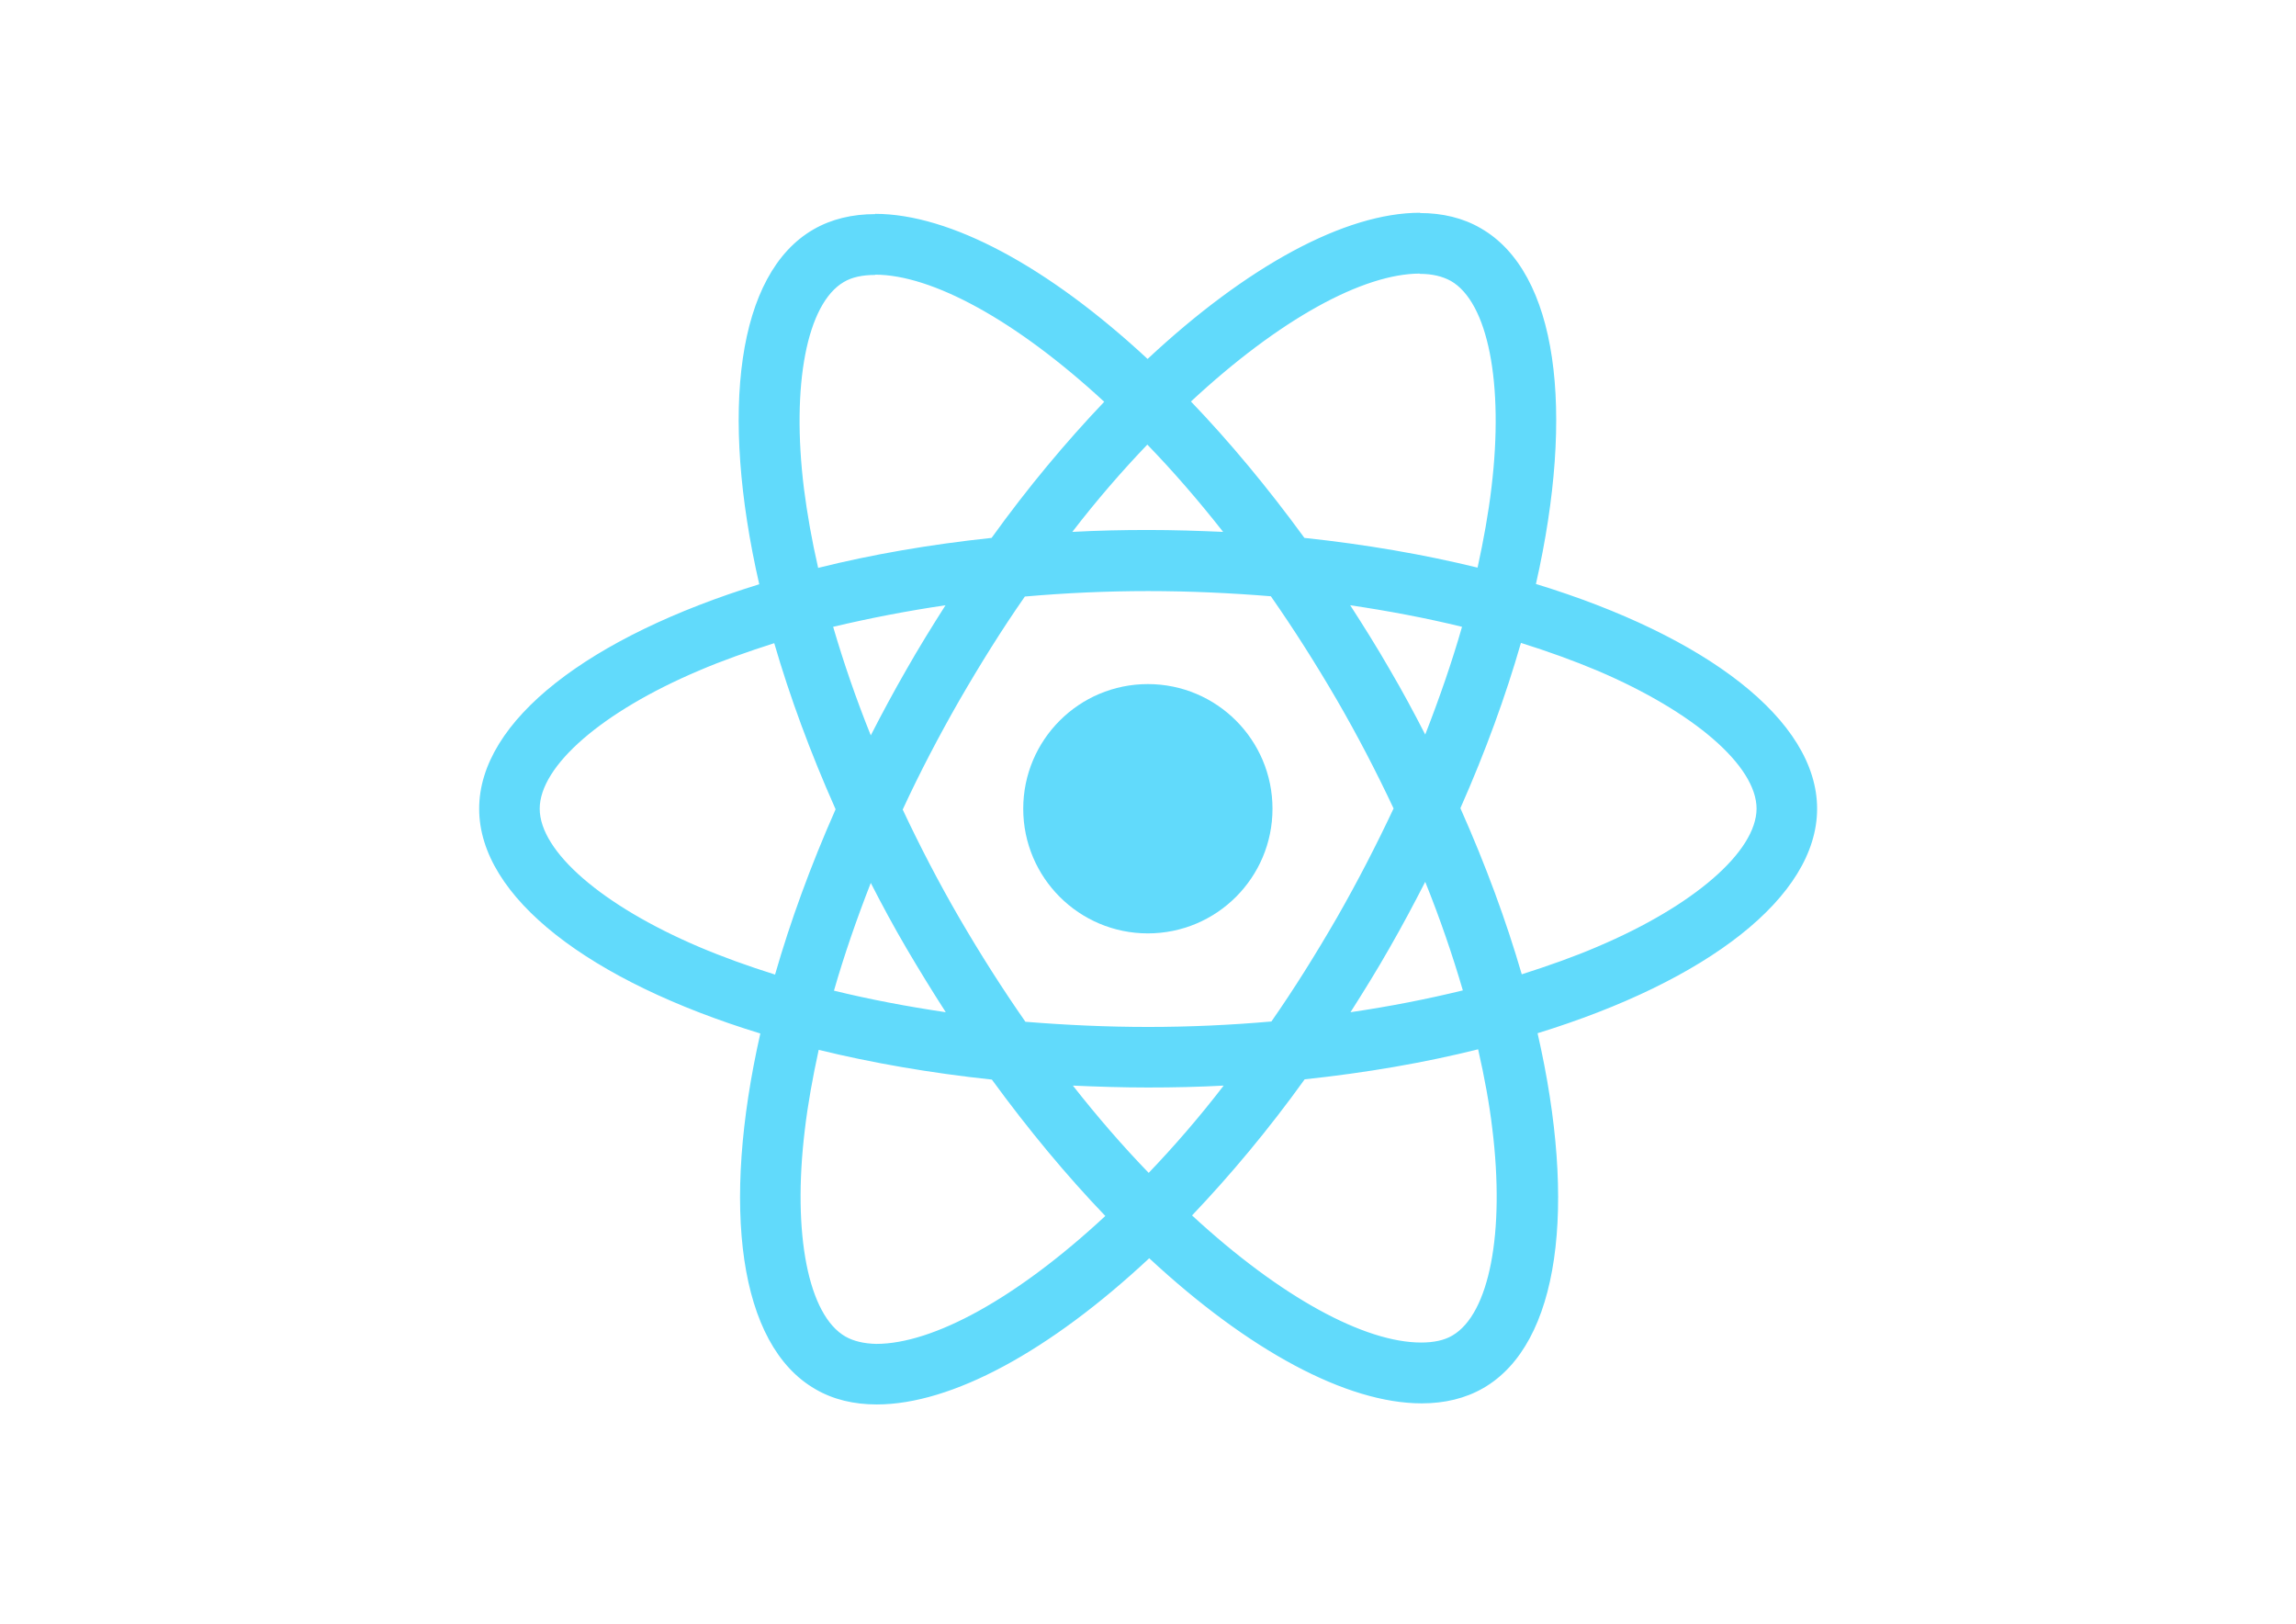
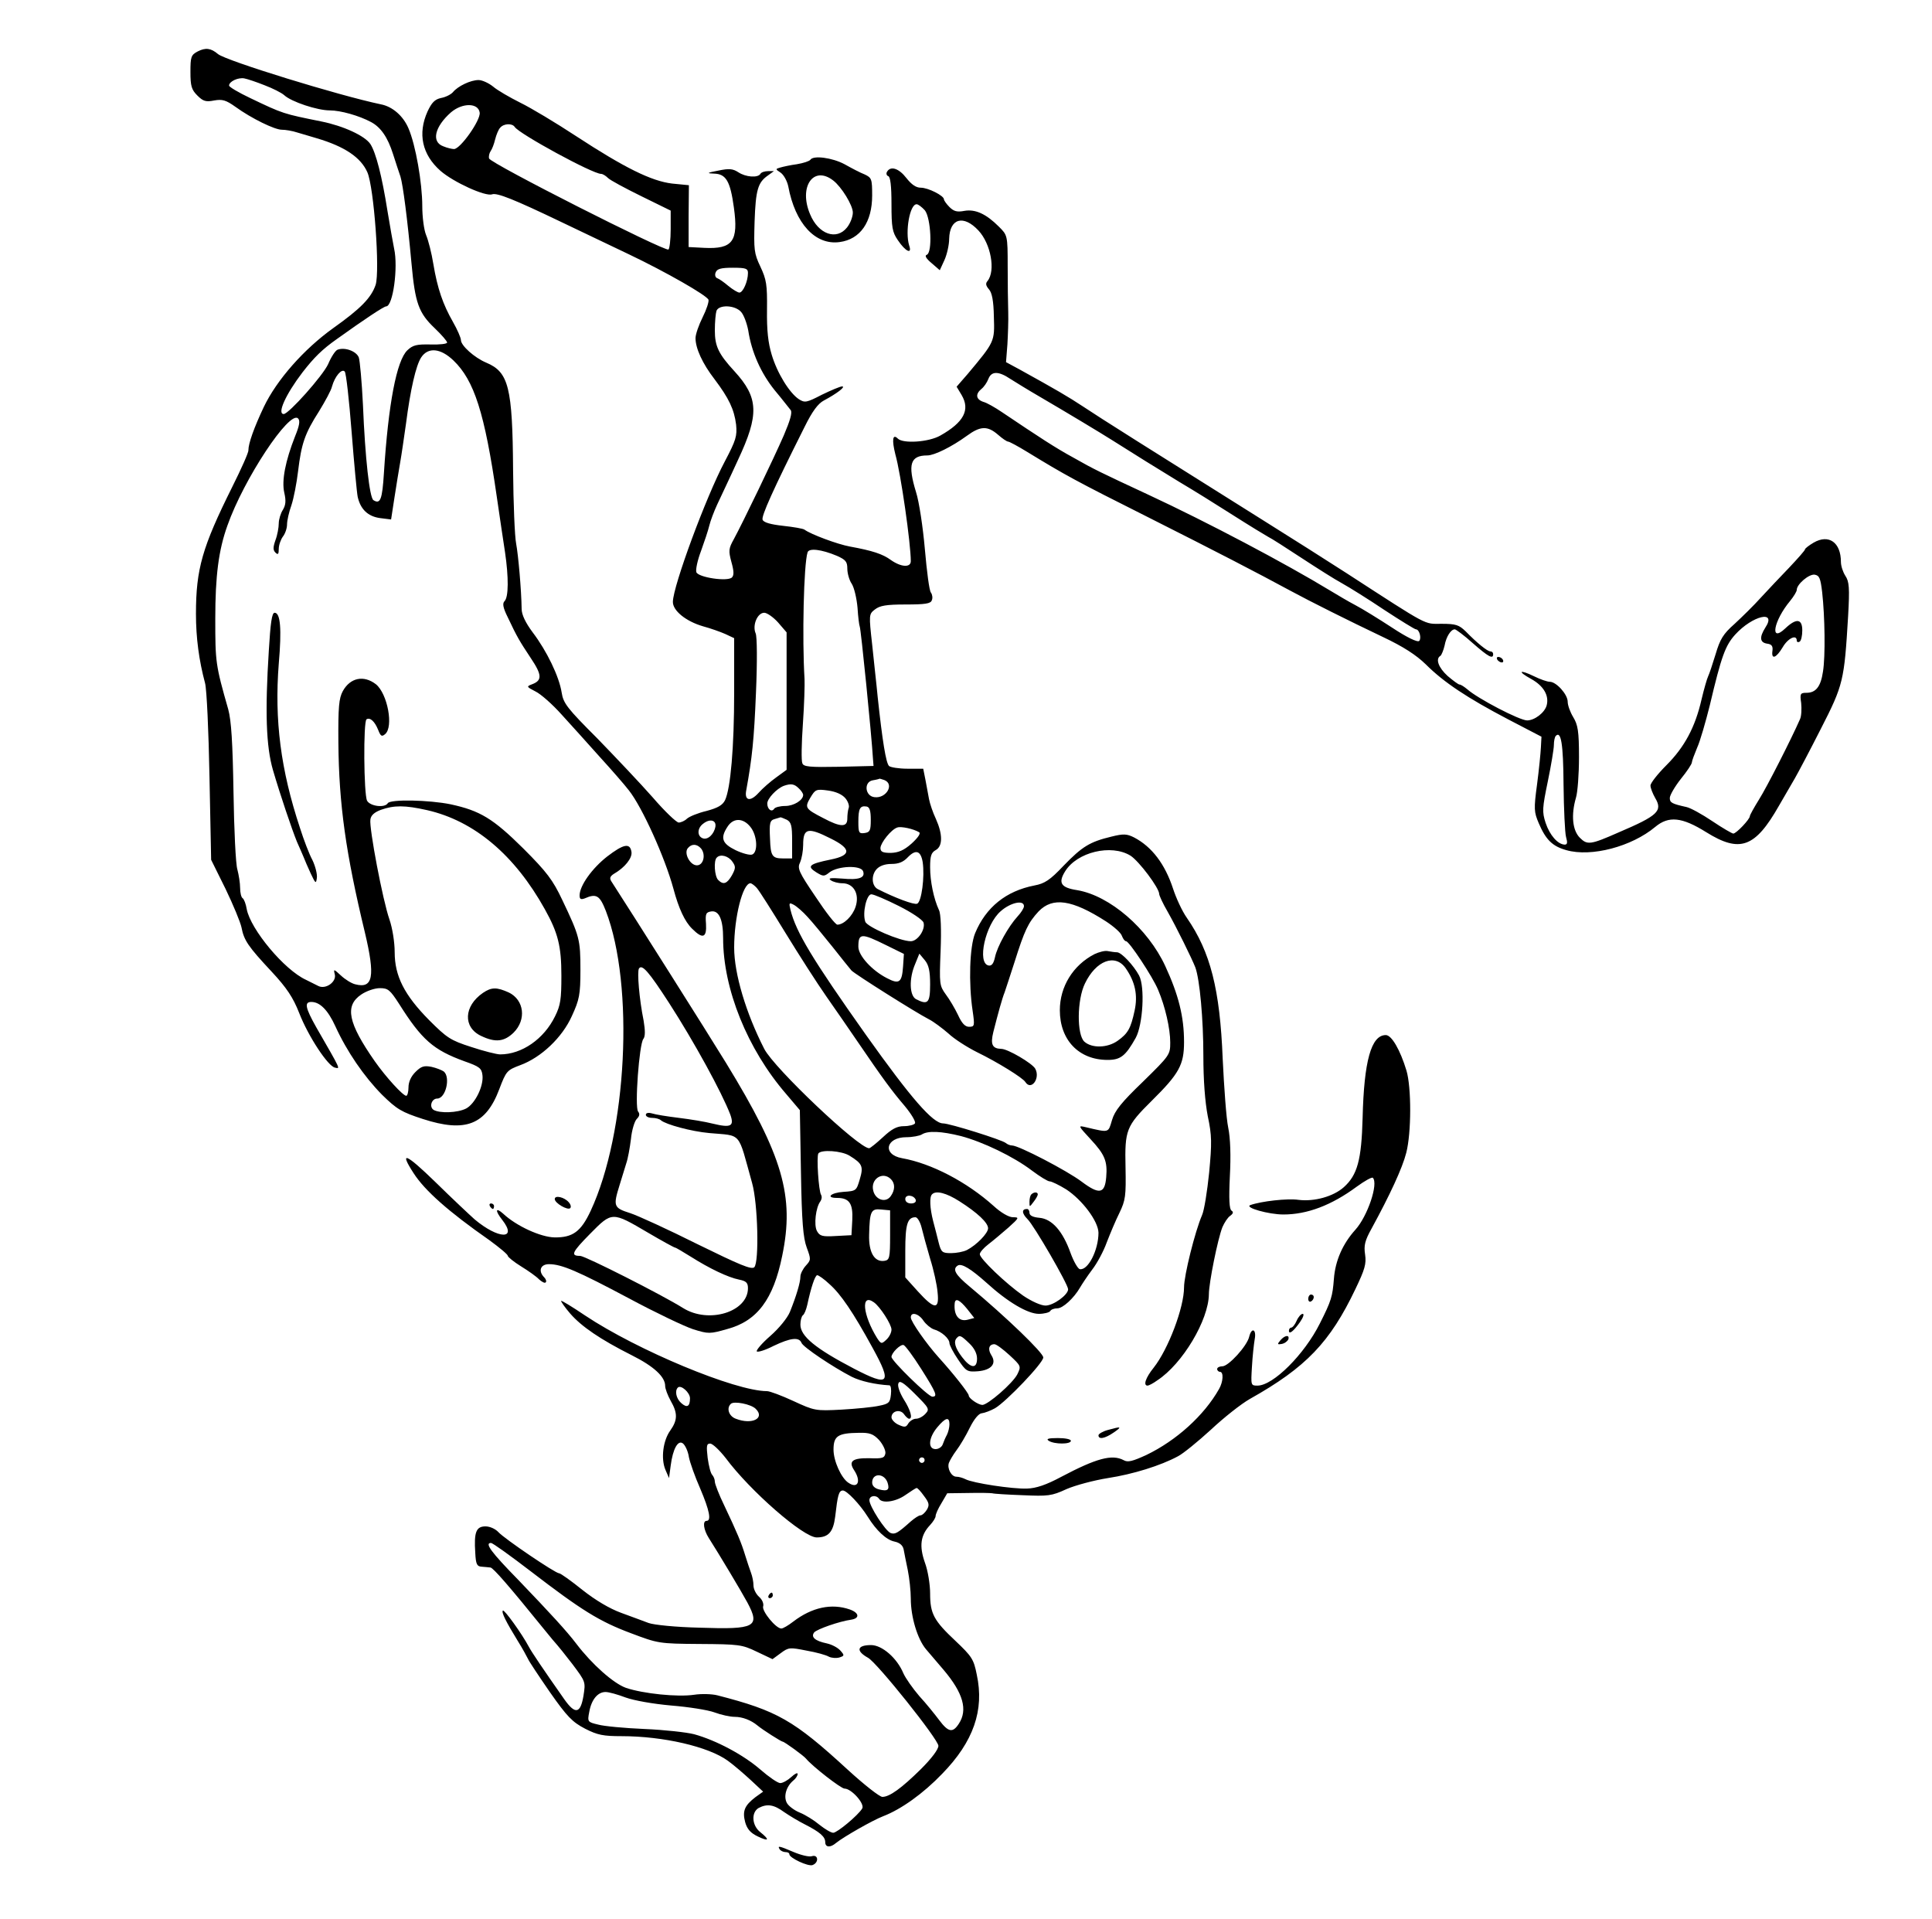
- <svg xmlns="http://www.w3.org/2000/svg" viewBox="0 0 841.9 595.3">
-   <g fill="#61DAFB">
-     <path d="M666.3 296.5c0-32.5-40.7-63.3-103.1-82.4 14.4-63.6 8-114.2-20.2-130.4-6.5-3.8-14.1-5.6-22.4-5.6v22.3c4.6 0 8.3.9 11.4 2.6 13.6 7.8 19.5 37.5 14.9 75.7-1.1 9.4-2.9 19.3-5.1 29.4-19.6-4.8-41-8.5-63.5-10.9-13.5-18.5-27.5-35.3-41.6-50 32.6-30.3 63.2-46.9 84-46.9V78c-27.5 0-63.5 19.6-99.9 53.6-36.4-33.8-72.4-53.2-99.9-53.2v22.3c20.7 0 51.4 16.5 84 46.6-14 14.7-28 31.4-41.3 49.9-22.6 2.4-44 6.1-63.6 11-2.3-10-4-19.7-5.2-29-4.7-38.2 1.1-67.9 14.6-75.8 3-1.8 6.9-2.6 11.5-2.6V78.5c-8.4 0-16 1.8-22.6 5.6-28.1 16.2-34.4 66.7-19.9 130.1-62.2 19.2-102.7 49.9-102.7 82.3 0 32.5 40.7 63.3 103.1 82.4-14.4 63.6-8 114.2 20.2 130.4 6.5 3.8 14.1 5.6 22.5 5.6 27.5 0 63.5-19.6 99.9-53.6 36.4 33.8 72.4 53.2 99.9 53.2 8.4 0 16-1.8 22.6-5.6 28.1-16.2 34.4-66.7 19.9-130.1 62-19.1 102.5-49.9 102.5-82.3zm-130.2-66.7c-3.7 12.9-8.3 26.2-13.5 39.5-4.1-8-8.4-16-13.1-24-4.6-8-9.5-15.8-14.4-23.4 14.2 2.1 27.9 4.7 41 7.9zm-45.8 106.5c-7.8 13.5-15.8 26.3-24.1 38.2-14.9 1.3-30 2-45.2 2-15.1 0-30.2-.7-45-1.9-8.3-11.9-16.4-24.6-24.2-38-7.6-13.1-14.5-26.4-20.8-39.8 6.2-13.4 13.2-26.8 20.7-39.9 7.8-13.5 15.8-26.3 24.1-38.2 14.9-1.3 30-2 45.2-2 15.1 0 30.2.7 45 1.9 8.3 11.9 16.4 24.6 24.2 38 7.6 13.1 14.5 26.4 20.8 39.8-6.3 13.4-13.2 26.8-20.7 39.9zm32.3-13c5.4 13.4 10 26.8 13.8 39.8-13.1 3.2-26.9 5.9-41.2 8 4.9-7.7 9.8-15.6 14.4-23.7 4.6-8 8.9-16.1 13-24.1zM421.2 430c-9.3-9.6-18.6-20.3-27.8-32 9 .4 18.2.7 27.5.7 9.4 0 18.7-.2 27.8-.7-9 11.7-18.3 22.4-27.5 32zm-74.4-58.9c-14.2-2.1-27.9-4.7-41-7.9 3.7-12.9 8.3-26.2 13.5-39.5 4.1 8 8.4 16 13.1 24 4.7 8 9.5 15.8 14.4 23.4zM420.7 163c9.3 9.6 18.6 20.3 27.8 32-9-.4-18.2-.7-27.5-.7-9.4 0-18.7.2-27.8.7 9-11.7 18.3-22.4 27.5-32zm-74 58.9c-4.9 7.7-9.8 15.6-14.4 23.7-4.6 8-8.9 16-13 24-5.4-13.4-10-26.8-13.8-39.8 13.1-3.1 26.9-5.8 41.2-7.9zm-90.5 125.2c-35.4-15.1-58.3-34.9-58.3-50.6 0-15.7 22.9-35.6 58.3-50.6 8.6-3.7 18-7 27.7-10.1 5.7 19.6 13.2 40 22.5 60.9-9.2 20.8-16.6 41.1-22.2 60.6-9.9-3.1-19.3-6.5-28-10.2zM310 490c-13.6-7.8-19.5-37.5-14.9-75.7 1.1-9.4 2.9-19.3 5.1-29.4 19.6 4.8 41 8.5 63.5 10.9 13.5 18.5 27.5 35.3 41.6 50-32.6 30.3-63.2 46.9-84 46.9-4.5-.1-8.3-1-11.3-2.7zm237.2-76.2c4.7 38.2-1.1 67.9-14.6 75.8-3 1.8-6.9 2.6-11.5 2.6-20.7 0-51.4-16.5-84-46.6 14-14.7 28-31.4 41.3-49.9 22.6-2.4 44-6.1 63.6-11 2.3 10.1 4.1 19.8 5.2 29.1zm38.5-66.7c-8.6 3.7-18 7-27.7 10.1-5.7-19.6-13.2-40-22.5-60.9 9.2-20.8 16.6-41.1 22.2-60.6 9.9 3.1 19.3 6.5 28.1 10.2 35.4 15.1 58.3 34.9 58.3 50.6-.1 15.7-23 35.6-58.4 50.6zM320.8 78.4z" />
-     <circle cx="420.9" cy="296.5" r="45.7" />
-     <path d="M520.5 78.1z" />
+ <svg xmlns="http://www.w3.org/2000/svg" version="1.0" width="700pt" height="695pt" viewBox="0 0 700 695" preserveAspectRatio="xMidYMid meet">
+   <g transform="translate(0,695) scale(0.1,-0.1)" fill="#000000" stroke="none">
+     <path d="M717 6764 c-25 -13 -27 -20 -27 -75 0 -51 4 -64 25 -85 21 -21 31 -24 61 -18 29 5 42 2 77 -23 58 -42 142 -83 168 -83 13 0 38 -4 56 -10 18 -5 50 -15 71 -21 101 -30 159 -69 183 -123 24 -55 46 -358 30 -408 -16 -47 -54 -86 -154 -157 -106 -76 -204 -187 -251 -285 -36 -76 -56 -133 -56 -157 1 -8 -26 -68 -59 -134 -108 -217 -131 -296 -131 -459 0 -87 11 -169 33 -251 6 -22 13 -175 16 -340 l6 -300 52 -105 c28 -58 54 -121 58 -140 9 -47 24 -69 109 -160 55 -59 78 -94 100 -150 33 -85 105 -194 130 -198 19 -4 23 -12 -68 146 -40 71 -44 92 -18 92 31 0 60 -29 87 -88 42 -92 104 -182 169 -248 54 -53 71 -63 148 -88 154 -50 228 -22 277 108 25 66 28 69 76 87 76 28 152 100 187 178 27 59 31 77 31 167 0 110 -3 122 -66 254 -34 72 -56 101 -141 186 -110 109 -157 137 -263 160 -78 16 -219 19 -228 4 -11 -18 -64 -11 -75 9 -12 23 -14 287 -2 295 13 8 30 -8 42 -38 9 -23 13 -26 25 -16 32 26 9 147 -33 181 -44 34 -93 24 -120 -25 -14 -26 -17 -57 -16 -187 2 -224 27 -401 96 -687 38 -160 30 -205 -35 -188 -13 3 -36 17 -52 32 -26 24 -27 24 -22 4 7 -27 -33 -56 -60 -42 -10 5 -30 15 -44 22 -79 36 -201 183 -215 256 -3 19 -10 37 -15 40 -5 3 -9 20 -9 37 0 18 -5 48 -10 67 -6 19 -12 145 -14 280 -3 182 -8 259 -19 300 -46 161 -47 171 -47 328 0 156 12 249 44 338 59 168 225 419 256 388 8 -8 5 -26 -11 -65 -35 -89 -49 -160 -39 -204 7 -30 5 -45 -5 -62 -8 -12 -15 -35 -15 -49 0 -15 -5 -43 -12 -61 -9 -26 -9 -36 0 -45 9 -9 12 -6 12 13 0 14 7 34 15 45 8 10 15 30 15 44 0 14 7 45 16 70 8 24 19 80 24 123 12 99 24 136 76 217 22 36 44 76 47 90 10 36 35 66 46 54 5 -5 16 -103 25 -219 9 -115 19 -221 22 -235 10 -45 37 -71 81 -77 l40 -5 12 78 c7 44 16 102 21 129 5 28 14 91 21 140 16 124 36 211 55 240 25 38 70 34 117 -11 75 -72 113 -189 157 -494 11 -74 24 -165 30 -202 13 -89 13 -161 -2 -176 -8 -8 -6 -23 12 -59 34 -72 42 -85 83 -147 41 -61 42 -81 5 -95 -21 -8 -21 -9 12 -26 19 -9 62 -47 95 -84 33 -36 95 -105 137 -152 42 -46 91 -102 107 -123 48 -61 130 -242 161 -356 19 -71 41 -119 68 -145 38 -38 53 -33 50 18 -3 37 0 42 19 45 28 4 43 -29 43 -97 0 -184 88 -402 228 -564 l50 -59 4 -226 c3 -179 8 -237 21 -272 16 -43 15 -45 -3 -65 -11 -12 -20 -30 -20 -40 0 -21 -15 -71 -38 -128 -9 -22 -40 -60 -71 -87 -31 -27 -52 -52 -49 -56 4 -4 32 5 61 20 61 29 92 33 101 11 5 -15 114 -88 182 -123 32 -16 85 -28 137 -31 5 -1 7 -16 5 -33 -3 -29 -7 -34 -43 -41 -22 -5 -83 -11 -136 -14 -94 -5 -98 -4 -174 31 -43 20 -86 36 -96 36 -115 0 -470 148 -659 274 -46 31 -85 55 -87 53 -1 -2 13 -23 33 -46 41 -47 108 -93 223 -151 80 -40 121 -78 121 -111 0 -10 9 -34 20 -54 26 -45 25 -70 -1 -107 -27 -37 -35 -103 -18 -143 l13 -30 6 45 c8 62 27 95 45 80 8 -7 18 -28 21 -49 4 -20 22 -71 41 -114 34 -80 41 -117 23 -117 -15 0 -11 -32 8 -62 37 -58 119 -195 140 -234 47 -88 29 -98 -172 -91 -88 2 -166 10 -186 17 -19 7 -64 24 -100 37 -41 15 -92 45 -140 83 -41 33 -79 60 -84 60 -14 0 -198 125 -220 149 -11 12 -31 21 -47 21 -34 0 -42 -21 -37 -96 2 -41 6 -49 23 -50 11 -1 25 -2 32 -3 10 -1 69 -69 192 -221 24 -30 47 -57 50 -60 3 -3 28 -34 55 -69 48 -64 48 -64 40 -115 -11 -65 -30 -68 -69 -13 -78 111 -119 172 -129 191 -25 47 -89 136 -94 131 -6 -6 11 -40 54 -110 17 -27 33 -57 37 -65 3 -8 39 -62 79 -120 63 -90 82 -109 128 -133 45 -23 66 -27 132 -27 151 0 315 -38 385 -89 21 -15 58 -47 83 -70 l45 -42 -28 -20 c-39 -30 -48 -50 -37 -91 7 -25 20 -39 45 -51 41 -20 45 -13 10 15 -31 24 -34 72 -6 88 31 16 55 12 92 -15 19 -13 52 -33 74 -44 55 -28 75 -45 75 -65 0 -19 18 -21 39 -3 27 22 134 83 171 97 65 25 145 82 214 154 113 116 153 230 125 359 -11 56 -18 66 -77 122 -79 74 -92 99 -92 172 0 32 -8 83 -19 112 -21 60 -16 99 19 136 11 12 20 26 20 33 0 6 9 27 21 46 l21 36 76 1 c43 1 82 0 87 -1 6 -2 55 -5 110 -7 92 -4 105 -3 159 22 32 14 100 32 150 40 91 14 191 45 254 79 18 9 72 53 119 96 47 44 110 94 142 112 203 114 290 205 382 398 34 71 40 91 35 125 -5 33 -1 50 24 95 66 121 111 218 125 273 19 73 19 237 1 298 -23 76 -54 129 -75 129 -53 0 -79 -94 -84 -300 -4 -153 -19 -207 -68 -251 -38 -34 -107 -53 -164 -46 -40 6 -136 -5 -175 -19 -22 -9 67 -34 120 -34 86 0 174 33 266 101 29 21 54 35 58 32 21 -21 -19 -139 -63 -188 -46 -51 -73 -112 -78 -178 -5 -64 -9 -79 -51 -162 -56 -112 -169 -225 -226 -225 -24 0 -24 1 -20 68 2 37 7 82 10 100 7 36 -11 45 -20 9 -8 -34 -75 -107 -97 -107 -10 0 -19 -4 -19 -10 0 -5 5 -10 10 -10 14 0 12 -36 -3 -62 -54 -96 -155 -187 -263 -239 -50 -23 -68 -28 -83 -19 -42 22 -98 7 -225 -60 -56 -30 -92 -42 -125 -43 -52 -2 -197 20 -223 34 -10 5 -24 9 -33 9 -18 0 -34 30 -27 50 3 8 15 29 27 45 13 17 35 54 49 83 16 32 33 52 44 52 9 1 31 9 47 18 40 23 175 164 175 184 0 17 -134 146 -267 257 -52 43 -63 63 -43 76 14 9 48 -12 105 -63 77 -70 149 -112 189 -112 19 0 38 5 41 10 3 6 15 10 26 10 20 0 60 37 82 75 7 12 26 41 44 65 18 23 42 68 53 99 12 31 32 79 46 107 22 46 24 61 22 165 -3 135 2 149 95 241 99 98 117 130 117 213 0 92 -20 171 -68 275 -63 136 -201 255 -319 275 -59 9 -70 26 -44 68 43 70 167 100 237 57 31 -20 104 -117 104 -139 0 -5 13 -34 30 -63 33 -58 89 -172 101 -203 16 -44 29 -188 29 -319 0 -90 6 -168 16 -220 15 -70 15 -97 5 -204 -7 -68 -18 -138 -26 -155 -25 -58 -65 -217 -65 -261 0 -73 -57 -224 -110 -291 -29 -36 -39 -65 -22 -65 4 0 20 8 35 19 92 60 186 219 187 312 0 41 32 200 49 243 7 16 19 35 28 41 11 8 13 14 5 19 -8 5 -10 42 -6 124 4 74 2 139 -6 177 -7 33 -15 146 -20 250 -10 250 -44 386 -130 510 -17 24 -39 72 -50 106 -29 88 -76 151 -141 185 -26 13 -38 14 -82 3 -79 -19 -106 -36 -173 -105 -50 -53 -69 -65 -106 -72 -103 -20 -176 -79 -215 -173 -20 -49 -24 -181 -9 -281 8 -55 7 -58 -13 -58 -14 0 -26 12 -40 43 -11 23 -31 57 -44 74 -23 32 -24 37 -19 158 3 76 1 135 -6 148 -19 41 -32 104 -32 155 0 41 4 53 20 62 26 14 26 57 1 113 -11 23 -22 56 -25 72 -3 17 -9 48 -13 70 l-8 40 -57 0 c-31 0 -62 5 -67 10 -11 11 -24 91 -41 250 -4 44 -14 129 -20 190 -12 108 -12 110 10 127 18 14 41 18 111 18 71 0 91 3 95 15 4 8 2 21 -3 28 -6 6 -15 77 -22 157 -7 80 -21 173 -32 207 -31 101 -21 133 41 133 25 0 88 31 143 71 49 36 75 37 113 4 16 -14 32 -25 37 -25 4 0 36 -17 70 -38 136 -83 172 -103 437 -236 256 -129 393 -200 515 -266 72 -39 214 -110 336 -168 74 -35 120 -65 155 -99 65 -65 151 -122 298 -199 l121 -63 -2 -38 c-1 -21 -7 -82 -14 -135 -12 -89 -11 -100 6 -140 26 -61 50 -84 100 -98 91 -26 237 13 322 84 49 41 97 36 185 -19 122 -76 177 -56 263 95 21 36 47 81 58 100 11 19 54 100 94 179 82 160 85 175 99 408 6 104 4 126 -10 147 -9 14 -16 36 -16 50 0 71 -44 102 -99 70 -17 -10 -31 -21 -31 -24 0 -4 -26 -33 -57 -66 -32 -33 -78 -82 -103 -109 -25 -28 -68 -70 -95 -95 -42 -37 -53 -56 -69 -110 -11 -36 -23 -72 -27 -80 -4 -8 -15 -46 -24 -84 -23 -101 -62 -173 -127 -238 -32 -32 -58 -65 -58 -74 0 -9 8 -29 17 -45 28 -47 10 -64 -133 -125 -102 -45 -113 -46 -140 -19 -27 27 -32 83 -14 145 6 19 11 85 11 147 0 94 -4 117 -21 145 -11 18 -20 43 -20 56 0 26 -41 72 -65 72 -9 0 -35 9 -57 20 -54 26 -61 18 -10 -10 45 -25 65 -60 56 -95 -7 -27 -44 -55 -71 -55 -27 0 -179 79 -217 113 -11 9 -23 17 -28 17 -4 0 -23 14 -43 31 -33 30 -45 62 -26 73 4 3 11 20 15 37 6 33 23 59 37 59 4 0 34 -22 65 -50 57 -50 74 -59 74 -40 0 6 -4 10 -10 10 -11 0 -49 31 -90 73 -24 23 -35 27 -87 27 -65 0 -41 -13 -345 184 -68 44 -204 130 -303 192 -408 256 -591 371 -649 410 -56 37 -99 62 -231 135 l-50 27 5 64 c2 34 4 88 3 118 -1 30 -2 105 -2 166 0 112 -1 112 -32 143 -46 46 -85 64 -125 57 -26 -5 -38 -2 -54 14 -11 11 -20 24 -20 28 0 13 -57 42 -84 42 -17 0 -33 11 -52 35 -27 35 -57 45 -70 23 -4 -6 -2 -14 4 -16 8 -2 12 -35 12 -101 0 -85 3 -102 23 -131 28 -42 53 -53 41 -19 -15 49 2 149 27 149 6 0 19 -10 30 -22 22 -28 28 -153 7 -161 -9 -3 -2 -14 17 -30 l30 -26 17 37 c9 20 17 55 17 77 2 74 52 88 106 30 45 -48 63 -146 33 -183 -8 -9 -6 -17 5 -30 11 -12 17 -41 18 -100 3 -90 3 -90 -95 -207 l-40 -46 18 -30 c32 -54 8 -99 -77 -147 -42 -24 -135 -30 -154 -11 -19 19 -22 -5 -9 -57 20 -70 56 -324 56 -387 0 -24 -35 -22 -72 4 -30 22 -67 34 -149 49 -44 8 -141 44 -164 61 -5 4 -41 10 -78 14 -45 5 -70 12 -74 22 -5 13 37 107 152 336 28 57 49 85 70 96 47 25 81 51 66 51 -7 0 -40 -14 -73 -30 -56 -29 -62 -30 -84 -16 -34 23 -78 94 -98 161 -13 43 -18 88 -17 163 1 91 -2 109 -24 156 -23 48 -24 62 -21 163 4 115 12 142 48 167 l22 16 -21 0 c-12 0 -25 -4 -28 -10 -9 -15 -53 -12 -80 6 -20 13 -34 14 -72 6 -42 -8 -44 -10 -16 -11 44 -1 59 -28 72 -123 17 -122 -4 -151 -107 -146 l-57 3 0 112 1 112 -61 6 c-75 9 -172 57 -348 172 -73 48 -163 102 -202 121 -38 19 -83 45 -98 58 -16 13 -40 24 -53 24 -29 0 -75 -22 -93 -44 -7 -8 -26 -18 -43 -21 -23 -5 -34 -17 -49 -49 -36 -80 -20 -156 47 -215 47 -41 163 -94 187 -85 18 6 77 -17 252 -101 77 -37 187 -89 245 -117 132 -63 281 -148 287 -164 2 -7 -7 -35 -21 -63 -14 -28 -26 -62 -26 -76 0 -37 25 -92 69 -149 52 -69 71 -109 78 -164 4 -42 0 -56 -41 -134 -68 -128 -187 -450 -188 -508 -1 -32 47 -71 109 -89 26 -7 63 -20 81 -28 l32 -15 0 -196 c0 -201 -13 -348 -33 -391 -9 -18 -26 -28 -67 -39 -30 -7 -62 -20 -71 -28 -8 -8 -22 -14 -30 -14 -8 0 -51 41 -94 91 -44 50 -135 146 -201 214 -109 109 -123 127 -129 166 -9 58 -54 151 -105 218 -26 35 -40 64 -40 85 -1 69 -12 194 -20 237 -5 25 -10 145 -11 266 -2 300 -16 355 -97 389 -43 18 -92 62 -92 82 0 8 -13 38 -29 66 -36 63 -56 120 -71 210 -6 38 -18 85 -26 104 -8 19 -14 66 -14 105 0 84 -24 222 -50 282 -19 45 -58 79 -100 87 -153 32 -561 158 -590 182 -26 22 -45 24 -73 10z m242 -123 c29 -11 61 -27 71 -36 26 -24 120 -55 165 -55 39 0 106 -19 149 -42 36 -19 61 -56 80 -116 10 -31 22 -68 27 -82 9 -30 25 -151 40 -315 13 -143 26 -179 84 -234 25 -24 45 -47 45 -52 0 -5 -27 -8 -60 -7 -50 1 -64 -2 -84 -21 -39 -37 -69 -194 -85 -445 -6 -96 -13 -114 -38 -98 -14 9 -30 151 -38 346 -4 82 -11 159 -15 171 -9 23 -51 38 -77 28 -8 -3 -23 -26 -34 -52 -19 -42 -143 -181 -161 -181 -25 0 7 71 68 151 42 54 71 83 125 121 99 71 170 118 178 118 25 0 44 142 29 209 -4 20 -15 81 -24 136 -20 127 -42 212 -62 243 -20 30 -98 66 -178 82 -138 28 -137 27 -258 85 -42 20 -76 40 -76 45 0 15 33 30 55 26 11 -2 44 -13 74 -25z m779 -99 c4 -27 -70 -132 -93 -132 -7 0 -25 4 -39 10 -44 16 -31 71 28 123 41 35 99 35 104 -1z m127 -52 c16 -25 282 -170 313 -170 6 0 17 -7 25 -15 8 -8 62 -37 121 -66 l106 -52 0 -68 c0 -37 -4 -70 -8 -73 -13 -8 -647 313 -650 330 -2 8 1 20 6 27 5 7 12 25 16 42 4 16 12 36 18 42 13 16 44 17 53 3z m845 -529 c0 -30 -18 -71 -31 -71 -6 0 -24 11 -40 24 -15 13 -34 26 -40 28 -7 2 -10 12 -6 21 5 13 19 17 62 17 48 0 55 -3 55 -19z m-25 -141 c10 -11 21 -41 26 -67 12 -79 46 -155 96 -217 27 -32 52 -65 58 -72 6 -9 -2 -37 -25 -91 -37 -85 -148 -315 -181 -376 -19 -34 -20 -42 -9 -83 9 -32 10 -48 2 -56 -16 -16 -122 0 -129 19 -3 9 4 43 17 77 12 33 26 75 30 92 4 17 17 51 28 75 11 24 46 97 76 163 77 164 75 225 -13 321 -58 63 -71 91 -71 148 0 31 3 62 6 71 9 23 67 21 89 -4z m976 -243 c19 -12 66 -41 104 -63 101 -59 224 -133 265 -159 90 -57 153 -96 243 -151 54 -32 131 -80 170 -105 104 -66 130 -81 152 -94 11 -5 65 -40 120 -76 55 -36 121 -78 147 -92 27 -15 96 -58 154 -97 58 -38 110 -70 114 -70 13 0 21 -33 12 -42 -6 -6 -45 13 -98 48 -49 32 -109 69 -134 82 -25 13 -65 37 -90 52 -163 99 -445 248 -660 348 -174 81 -197 92 -269 133 -68 37 -124 74 -261 166 -25 17 -55 34 -67 37 -27 9 -30 28 -7 47 9 7 20 23 25 36 11 29 37 29 80 0z m-628 -641 c31 -14 37 -21 37 -46 0 -17 7 -42 16 -55 9 -14 18 -53 21 -87 2 -33 6 -64 8 -68 4 -6 43 -393 48 -480 l2 -25 -126 -3 c-106 -2 -128 0 -132 13 -4 8 -3 72 2 142 5 71 7 144 6 163 -9 145 -3 416 11 459 5 16 50 11 107 -13z m3569 -131 c10 -89 12 -233 3 -288 -8 -55 -26 -77 -60 -77 -22 0 -24 -3 -19 -37 2 -21 1 -47 -4 -58 -31 -71 -121 -248 -149 -292 -18 -29 -33 -56 -33 -60 0 -11 -49 -63 -60 -63 -4 0 -39 20 -76 45 -37 25 -79 48 -93 51 -54 12 -61 16 -61 33 0 10 18 41 40 69 22 27 40 54 40 60 0 5 9 29 19 53 11 24 31 94 46 154 42 178 56 216 92 256 63 69 152 90 109 25 -22 -35 -20 -54 7 -58 16 -2 21 -9 19 -25 -5 -34 13 -28 37 12 19 33 51 48 51 24 0 -5 5 -7 10 -4 6 3 10 22 10 41 0 43 -22 45 -62 7 -57 -54 -42 28 18 100 13 16 24 34 24 40 0 20 44 58 65 55 17 -3 21 -13 27 -63z m-3783 -110 l31 -36 0 -249 0 -249 -37 -27 c-21 -15 -50 -40 -65 -57 -30 -33 -52 -28 -44 11 21 116 28 181 35 352 5 115 4 203 -1 215 -13 29 6 75 31 75 10 0 33 -16 50 -35z m2846 -587 c1 -90 5 -175 9 -190 6 -21 5 -28 -5 -28 -25 1 -54 34 -69 79 -13 40 -12 53 8 150 12 58 22 118 22 132 0 14 3 29 7 33 19 19 27 -28 28 -176z m-2461 16 c38 -15 7 -68 -36 -62 -34 4 -39 55 -6 61 13 2 24 5 25 6 1 0 8 -2 17 -5z m-310 -30 c9 -8 16 -19 16 -24 0 -19 -34 -40 -65 -40 -19 0 -37 -5 -40 -10 -9 -14 -25 -2 -25 19 0 18 34 54 60 64 26 9 38 7 54 -9z m169 -36 c10 -12 15 -28 12 -35 -3 -8 -5 -26 -5 -39 0 -32 -25 -31 -87 2 -66 34 -68 38 -47 74 18 30 21 32 64 26 29 -4 51 -14 63 -28z m-1516 -43 c172 -39 318 -163 427 -359 48 -86 60 -134 60 -241 0 -85 -3 -107 -23 -147 -40 -82 -120 -138 -199 -138 -12 0 -60 12 -105 27 -75 24 -88 33 -152 97 -90 91 -125 160 -125 246 0 36 -8 87 -19 119 -24 68 -74 331 -69 362 2 15 14 26 38 35 48 17 87 17 167 -1z m1608 -35 c0 -39 -3 -45 -22 -48 -21 -3 -23 1 -23 41 0 48 6 59 30 55 11 -2 15 -16 15 -48z m-304 0 c16 -9 19 -22 19 -75 l0 -65 -34 0 c-38 0 -44 9 -46 70 -3 59 -1 68 18 73 9 3 18 5 20 6 2 0 12 -4 23 -9z m-259 -25 c-5 -28 -28 -49 -46 -42 -21 8 -20 37 2 53 24 19 48 13 44 -11z m127 -1 c25 -31 28 -92 6 -100 -8 -3 -35 4 -60 16 -49 24 -56 44 -29 85 21 33 57 32 83 -1z m611 -19 c7 -4 -4 -20 -27 -41 -28 -25 -48 -33 -75 -34 -30 0 -38 4 -38 18 1 19 39 67 61 74 14 5 59 -5 79 -17z m-320 -23 c75 -37 75 -61 0 -76 -78 -16 -88 -24 -53 -46 26 -16 29 -16 49 0 31 23 112 26 121 4 9 -24 -14 -33 -76 -27 -41 3 -52 2 -41 -6 8 -6 27 -11 42 -11 41 0 63 -39 48 -85 -11 -34 -43 -65 -66 -65 -7 0 -42 45 -79 101 -61 90 -67 103 -56 125 6 14 11 42 11 63 0 61 17 65 100 23z m-470 -36 c18 -22 9 -61 -15 -61 -25 0 -48 44 -33 62 14 17 33 16 48 -1z m803 -49 c8 -53 -4 -145 -20 -151 -11 -5 -80 21 -143 53 -22 12 -24 50 -4 72 11 12 30 19 54 19 26 0 43 7 59 24 29 30 47 24 54 -17z m-690 2 c13 -18 13 -24 -1 -50 -18 -31 -31 -36 -50 -17 -13 13 -17 70 -5 81 13 14 42 6 56 -14z m89 -96 c9 -10 55 -83 104 -163 49 -80 115 -183 148 -230 33 -47 84 -121 114 -165 90 -132 123 -177 170 -232 24 -29 41 -57 37 -63 -3 -5 -21 -10 -40 -10 -25 0 -44 -10 -76 -40 -24 -22 -46 -40 -50 -40 -38 0 -344 290 -380 360 -66 129 -109 272 -109 367 0 110 31 233 59 233 4 0 15 -8 23 -17z m514 -65 c48 -24 86 -50 90 -60 8 -25 -21 -68 -46 -68 -39 0 -159 52 -165 71 -11 32 5 99 22 99 9 0 53 -19 99 -42z m-330 -40 c17 -18 57 -67 90 -108 32 -41 64 -80 69 -86 12 -13 234 -153 281 -177 16 -8 48 -32 70 -51 21 -20 68 -50 104 -68 74 -36 166 -93 175 -108 21 -33 55 13 36 48 -11 20 -100 72 -123 72 -33 1 -40 16 -29 61 17 67 32 122 41 144 4 11 20 61 36 110 36 114 49 142 87 183 51 53 121 43 244 -36 29 -19 55 -42 58 -53 4 -10 10 -19 15 -19 11 0 96 -128 116 -176 26 -61 44 -141 44 -191 0 -44 -2 -47 -99 -142 -78 -75 -102 -105 -112 -139 -14 -47 -9 -46 -94 -26 -30 7 -30 7 17 -44 51 -55 61 -79 56 -137 -5 -60 -25 -64 -89 -16 -53 40 -228 131 -252 131 -7 0 -17 4 -23 9 -12 11 -203 71 -227 71 -37 0 -116 91 -279 320 -194 274 -254 373 -274 454 -6 25 -5 27 12 18 11 -6 33 -25 50 -44z m784 39 c0 -7 -10 -23 -23 -37 -33 -36 -74 -109 -82 -148 -5 -23 -12 -32 -23 -30 -43 8 -12 149 44 197 35 31 84 42 84 18z m-500 -141 l65 -32 -3 -45 c-4 -59 -14 -66 -58 -43 -55 28 -104 82 -104 114 0 50 11 50 100 6z m160 -142 c0 -68 -8 -76 -51 -54 -24 13 -26 75 -3 128 l15 37 20 -24 c14 -17 19 -39 19 -87z m-1924 -71 c82 -130 124 -167 237 -208 54 -19 62 -25 65 -50 5 -40 -27 -104 -59 -121 -31 -16 -96 -18 -118 -5 -17 11 -7 41 13 41 31 0 49 77 24 98 -7 5 -27 13 -45 17 -27 5 -37 2 -58 -19 -16 -16 -25 -36 -25 -56 0 -16 -4 -30 -8 -30 -12 0 -74 68 -114 125 -97 139 -110 201 -49 242 19 13 49 23 67 23 30 0 37 -6 70 -57z m2036 -479 c79 -21 190 -74 257 -125 28 -21 57 -39 64 -39 7 0 34 -13 60 -29 58 -38 116 -115 117 -157 0 -63 -38 -138 -68 -132 -7 2 -22 28 -33 58 -28 79 -67 124 -113 128 -23 2 -36 8 -36 18 0 8 -4 14 -9 14 -20 0 -19 -16 2 -37 23 -22 147 -236 147 -254 0 -20 -53 -59 -82 -59 -16 0 -50 15 -81 36 -63 44 -157 134 -157 150 0 7 14 23 31 36 17 13 49 40 72 60 40 36 41 38 17 38 -15 0 -44 17 -70 41 -97 87 -225 154 -332 173 -72 13 -59 76 16 76 22 0 48 5 56 10 22 14 70 12 142 -6z m-404 -71 c47 -29 51 -39 37 -86 -12 -41 -13 -42 -59 -45 -46 -3 -66 -22 -23 -22 44 0 58 -20 55 -80 l-3 -55 -57 -3 c-49 -3 -58 0 -68 18 -12 22 -4 86 12 107 5 7 7 17 3 24 -9 14 -17 138 -10 150 10 15 84 10 113 -8z m150 -85 c16 -16 15 -40 -1 -62 -18 -25 -55 -13 -63 20 -11 42 34 72 64 42z m248 -80 c66 -42 104 -78 104 -98 0 -18 -42 -61 -77 -79 -12 -6 -38 -11 -57 -11 -32 0 -36 3 -45 38 -5 20 -14 56 -20 78 -12 47 -14 88 -4 97 14 15 52 5 99 -25z m-158 5 c2 -8 -5 -13 -17 -13 -12 0 -21 6 -21 16 0 18 31 15 38 -3z m-93 -128 c0 -83 -2 -90 -21 -93 -36 -5 -57 31 -55 95 2 85 7 95 44 91 l32 -3 0 -90z m114 28 c5 -21 19 -72 31 -113 13 -41 25 -96 27 -122 7 -64 -11 -63 -71 3 l-46 51 0 97 c0 96 8 121 37 121 7 0 17 -17 22 -37z m-334 -205 c41 -36 86 -102 157 -232 71 -129 60 -141 -67 -75 -140 73 -195 118 -195 160 0 15 4 30 9 34 5 3 12 20 16 38 13 61 28 107 36 107 5 0 25 -14 44 -32z m161 -66 c22 -15 64 -80 64 -99 0 -11 -8 -27 -19 -37 -17 -16 -19 -15 -33 6 -52 84 -60 164 -12 130z m338 -24 l26 -33 -23 -6 c-32 -9 -52 15 -48 59 2 21 18 13 45 -20z m-158 -43 c9 -13 26 -27 37 -31 29 -8 57 -34 57 -50 0 -7 14 -34 31 -59 29 -43 33 -46 72 -43 48 4 69 27 49 58 -14 22 -9 40 11 40 7 0 31 -18 55 -40 42 -39 42 -40 28 -69 -17 -33 -107 -111 -127 -111 -16 1 -49 24 -49 34 0 9 -58 82 -108 137 -45 50 -102 131 -102 146 0 22 29 14 46 -12z m166 -82 c18 -17 28 -37 28 -55 0 -38 -23 -36 -54 5 -26 34 -32 57 -19 70 10 11 15 9 45 -20z m-174 -93 c55 -87 60 -100 40 -100 -15 0 -148 130 -148 144 0 15 33 47 44 43 6 -2 35 -41 64 -87z m15 -162 c-9 -10 -24 -18 -34 -18 -10 0 -22 -8 -28 -17 -8 -14 -13 -15 -35 -5 -14 6 -26 19 -26 27 0 23 31 31 45 12 7 -10 15 -17 19 -17 14 0 5 32 -20 71 -14 23 -23 48 -19 57 4 12 18 4 60 -38 51 -51 54 -55 38 -72z m-853 56 c0 -30 -11 -36 -32 -17 -18 16 -24 44 -12 56 11 11 44 -18 44 -39z m238 -38 c35 -34 -13 -59 -72 -36 -25 9 -35 38 -18 54 11 11 73 -1 90 -18z m702 -56 c0 -11 -4 -28 -9 -38 -5 -9 -12 -25 -15 -34 -3 -10 -15 -18 -26 -18 -29 0 -26 41 6 79 30 36 44 39 44 11z m-255 -57 c14 -16 24 -37 23 -48 -3 -17 -10 -20 -58 -18 -62 1 -77 -11 -55 -44 26 -40 13 -68 -21 -45 -26 17 -54 79 -54 120 0 50 16 60 92 61 39 1 52 -4 73 -26z m-556 -65 c89 -120 282 -288 330 -288 43 0 60 20 67 75 9 78 13 95 28 95 14 0 61 -49 90 -95 31 -50 67 -84 97 -90 19 -4 30 -14 33 -28 2 -12 9 -46 15 -75 6 -30 11 -76 11 -104 0 -66 24 -146 55 -183 14 -16 43 -50 64 -75 71 -84 88 -145 55 -195 -22 -34 -38 -31 -71 13 -15 20 -47 60 -72 87 -24 28 -50 65 -58 83 -23 55 -77 102 -117 102 -51 0 -56 -21 -11 -46 33 -18 255 -296 255 -319 0 -13 -25 -46 -63 -84 -71 -70 -114 -101 -140 -101 -10 0 -66 44 -125 98 -196 180 -255 214 -473 270 -20 5 -58 6 -84 2 -60 -9 -185 4 -247 25 -45 16 -123 85 -180 160 -35 46 -93 109 -210 231 -99 101 -123 134 -99 134 6 0 70 -46 143 -102 185 -142 249 -182 364 -225 98 -37 101 -38 249 -39 142 -1 153 -2 207 -28 l57 -27 30 22 c28 21 33 21 93 9 35 -6 71 -16 81 -22 10 -5 27 -6 38 -3 19 6 19 8 4 25 -10 11 -31 22 -49 26 -43 9 -59 23 -46 40 11 12 91 40 134 46 32 5 29 25 -5 37 -66 23 -137 8 -205 -44 -18 -14 -37 -25 -43 -25 -20 0 -71 63 -66 80 3 9 -3 25 -15 35 -11 10 -20 28 -20 41 0 13 -4 33 -9 46 -5 13 -14 41 -21 63 -14 46 -29 82 -76 181 -19 39 -34 78 -34 86 0 8 -4 18 -9 24 -6 5 -13 33 -17 62 -5 44 -4 52 9 52 9 0 34 -24 56 -52z m721 -8 c0 -5 -4 -10 -10 -10 -5 0 -10 5 -10 10 0 6 5 10 10 10 6 0 10 -4 10 -10z m-134 -82 c8 -26 0 -32 -31 -24 -16 4 -25 13 -25 25 0 35 44 35 56 -1z m132 -48 c19 -25 20 -33 10 -50 -7 -11 -17 -20 -23 -20 -6 0 -21 -10 -35 -22 -47 -42 -57 -48 -73 -42 -19 7 -77 97 -77 119 0 17 25 20 35 5 11 -18 61 -11 96 14 19 13 37 25 40 25 3 1 15 -12 27 -29z m-1081 -730 c31 -11 98 -23 165 -29 62 -5 133 -16 157 -25 24 -9 57 -16 73 -16 28 0 59 -12 82 -31 19 -16 87 -59 92 -59 6 0 76 -51 84 -61 23 -28 127 -109 140 -109 25 0 74 -55 64 -72 -15 -25 -91 -88 -105 -88 -8 0 -30 13 -50 29 -19 16 -51 36 -71 44 -20 8 -41 24 -47 35 -13 24 -2 60 23 81 9 7 16 18 16 24 0 6 -10 1 -23 -11 -13 -12 -31 -22 -40 -22 -9 0 -41 22 -72 49 -61 53 -160 106 -240 128 -27 7 -108 16 -180 19 -71 3 -147 10 -168 16 -38 9 -39 10 -32 46 8 45 31 72 59 72 12 0 44 -9 73 -20z" />
+     <path d="M1750 3353 c-70 -48 -73 -125 -7 -156 52 -25 84 -21 118 12 47 47 38 118 -17 145 -44 20 -63 20 -94 -1z" />
+     <path d="M3965 3493 c-77 -40 -125 -117 -125 -203 0 -108 69 -180 173 -180 47 0 65 14 102 80 26 48 34 185 12 226 -20 37 -64 84 -80 84 -7 0 -21 2 -32 4 -11 3 -33 -3 -50 -11z m113 -50 c35 -50 45 -98 33 -154 -14 -65 -24 -83 -62 -110 -37 -26 -93 -27 -120 -3 -28 25 -27 152 2 211 40 83 109 109 147 56z" />
+     <path d="M3737 2623 c-4 -3 -7 -15 -7 -27 0 -20 0 -20 15 0 8 10 15 22 15 27 0 9 -14 9 -23 0z" />
+     <path d="M2785 1170 c-3 -5 -1 -10 4 -10 6 0 11 5 11 10 0 6 -2 10 -4 10 -3 0 -8 -4 -11 -10z" />
+     <path d="M2936 6371 c-4 -5 -25 -12 -49 -16 -23 -3 -50 -9 -60 -12 -18 -5 -18 -6 2 -19 11 -8 23 -30 27 -49 25 -135 98 -214 186 -202 75 10 118 72 118 169 0 60 -2 64 -27 76 -16 6 -48 23 -73 37 -45 24 -114 33 -124 16z m83 -75 c30 -23 71 -90 71 -116 0 -15 -9 -39 -21 -54 -38 -48 -104 -25 -134 48 -42 99 12 178 84 122z" />
+     <path d="M974 4593 c-14 -221 -10 -347 15 -433 27 -92 68 -213 87 -260 9 -19 19 -44 24 -55 4 -11 16 -38 26 -60 17 -36 19 -38 22 -16 2 13 -5 42 -16 65 -12 22 -32 75 -45 116 -70 211 -93 391 -77 595 11 127 6 185 -15 185 -10 0 -15 -37 -21 -137z" />
+     <path d="M5425 4560 c3 -5 11 -10 16 -10 6 0 7 5 4 10 -3 6 -11 10 -16 10 -6 0 -7 -4 -4 -10z" />
+     <path d="M2200 3847 c-55 -43 -100 -106 -100 -141 0 -13 4 -16 18 -11 43 19 55 11 77 -45 104 -270 77 -804 -55 -1087 -35 -75 -65 -97 -131 -96 -50 1 -138 41 -186 86 -28 25 -30 11 -3 -23 56 -72 -14 -70 -100 2 -19 17 -83 77 -142 135 -108 105 -133 115 -79 32 40 -62 125 -138 274 -242 37 -27 67 -52 67 -57 0 -4 22 -22 48 -38 26 -16 56 -37 65 -47 10 -9 21 -15 24 -11 4 3 1 12 -5 18 -23 23 -14 48 17 48 46 0 104 -25 290 -124 97 -52 202 -102 233 -112 55 -17 60 -17 123 1 108 29 167 107 199 265 45 216 3 362 -204 700 -63 103 -345 549 -415 657 -7 11 -5 18 9 27 40 23 67 57 64 79 -5 34 -28 30 -88 -16z m225 -532 c89 -138 190 -322 221 -403 15 -42 3 -49 -63 -33 -27 7 -82 16 -123 21 -41 5 -85 12 -97 16 -14 4 -23 2 -23 -5 0 -6 10 -11 23 -11 13 0 27 -4 32 -9 18 -15 109 -40 175 -46 120 -11 102 9 155 -181 21 -74 26 -286 8 -305 -10 -10 -54 9 -205 83 -106 53 -217 104 -245 113 -60 19 -62 25 -38 102 8 26 19 62 24 78 6 17 13 56 17 88 3 32 13 65 21 73 10 10 12 18 5 27 -13 15 4 245 19 263 7 9 7 30 1 66 -16 79 -24 177 -17 189 11 17 35 -10 110 -126z m-77 -831 c51 -30 95 -54 98 -54 3 0 28 -15 57 -33 68 -43 135 -75 175 -83 25 -5 32 -11 32 -31 0 -86 -142 -130 -235 -72 -75 47 -355 189 -373 189 -36 0 -30 13 36 80 80 81 79 81 210 4z" />
+     <path d="M2010 2606 c0 -15 47 -42 56 -33 4 4 2 13 -5 21 -16 19 -51 27 -51 12z" />
+     <path d="M1775 2580 c3 -5 8 -10 11 -10 2 0 4 5 4 10 0 6 -5 10 -11 10 -5 0 -7 -4 -4 -10z" />
+     <path d="M4740 2244 c0 -8 5 -12 10 -9 6 3 10 10 10 16 0 5 -4 9 -10 9 -5 0 -10 -7 -10 -16z" />
+     <path d="M4698 2165 c-6 -14 -15 -25 -20 -25 -4 0 -8 -5 -8 -11 0 -15 16 -3 40 31 12 17 16 30 10 30 -6 0 -16 -11 -22 -25z" />
+     <path d="M4639 2094 c-12 -14 -11 -16 5 -13 11 2 21 10 24 17 5 17 -13 15 -29 -4z" />
+     <path d="M4013 1769 c-18 -5 -33 -14 -33 -19 0 -16 23 -12 55 10 32 22 28 23 -22 9z" />
+     <path d="M3800 1730 c20 -13 80 -13 80 0 0 6 -21 10 -47 10 -35 0 -44 -3 -33 -10z" />
+     <path d="M2825 250 c3 -5 13 -10 21 -10 8 0 14 -3 14 -8 0 -13 68 -45 84 -39 24 9 21 40 -3 32 -10 -3 -39 4 -65 15 -54 23 -60 24 -51 10z" />
  </g>
</svg>
